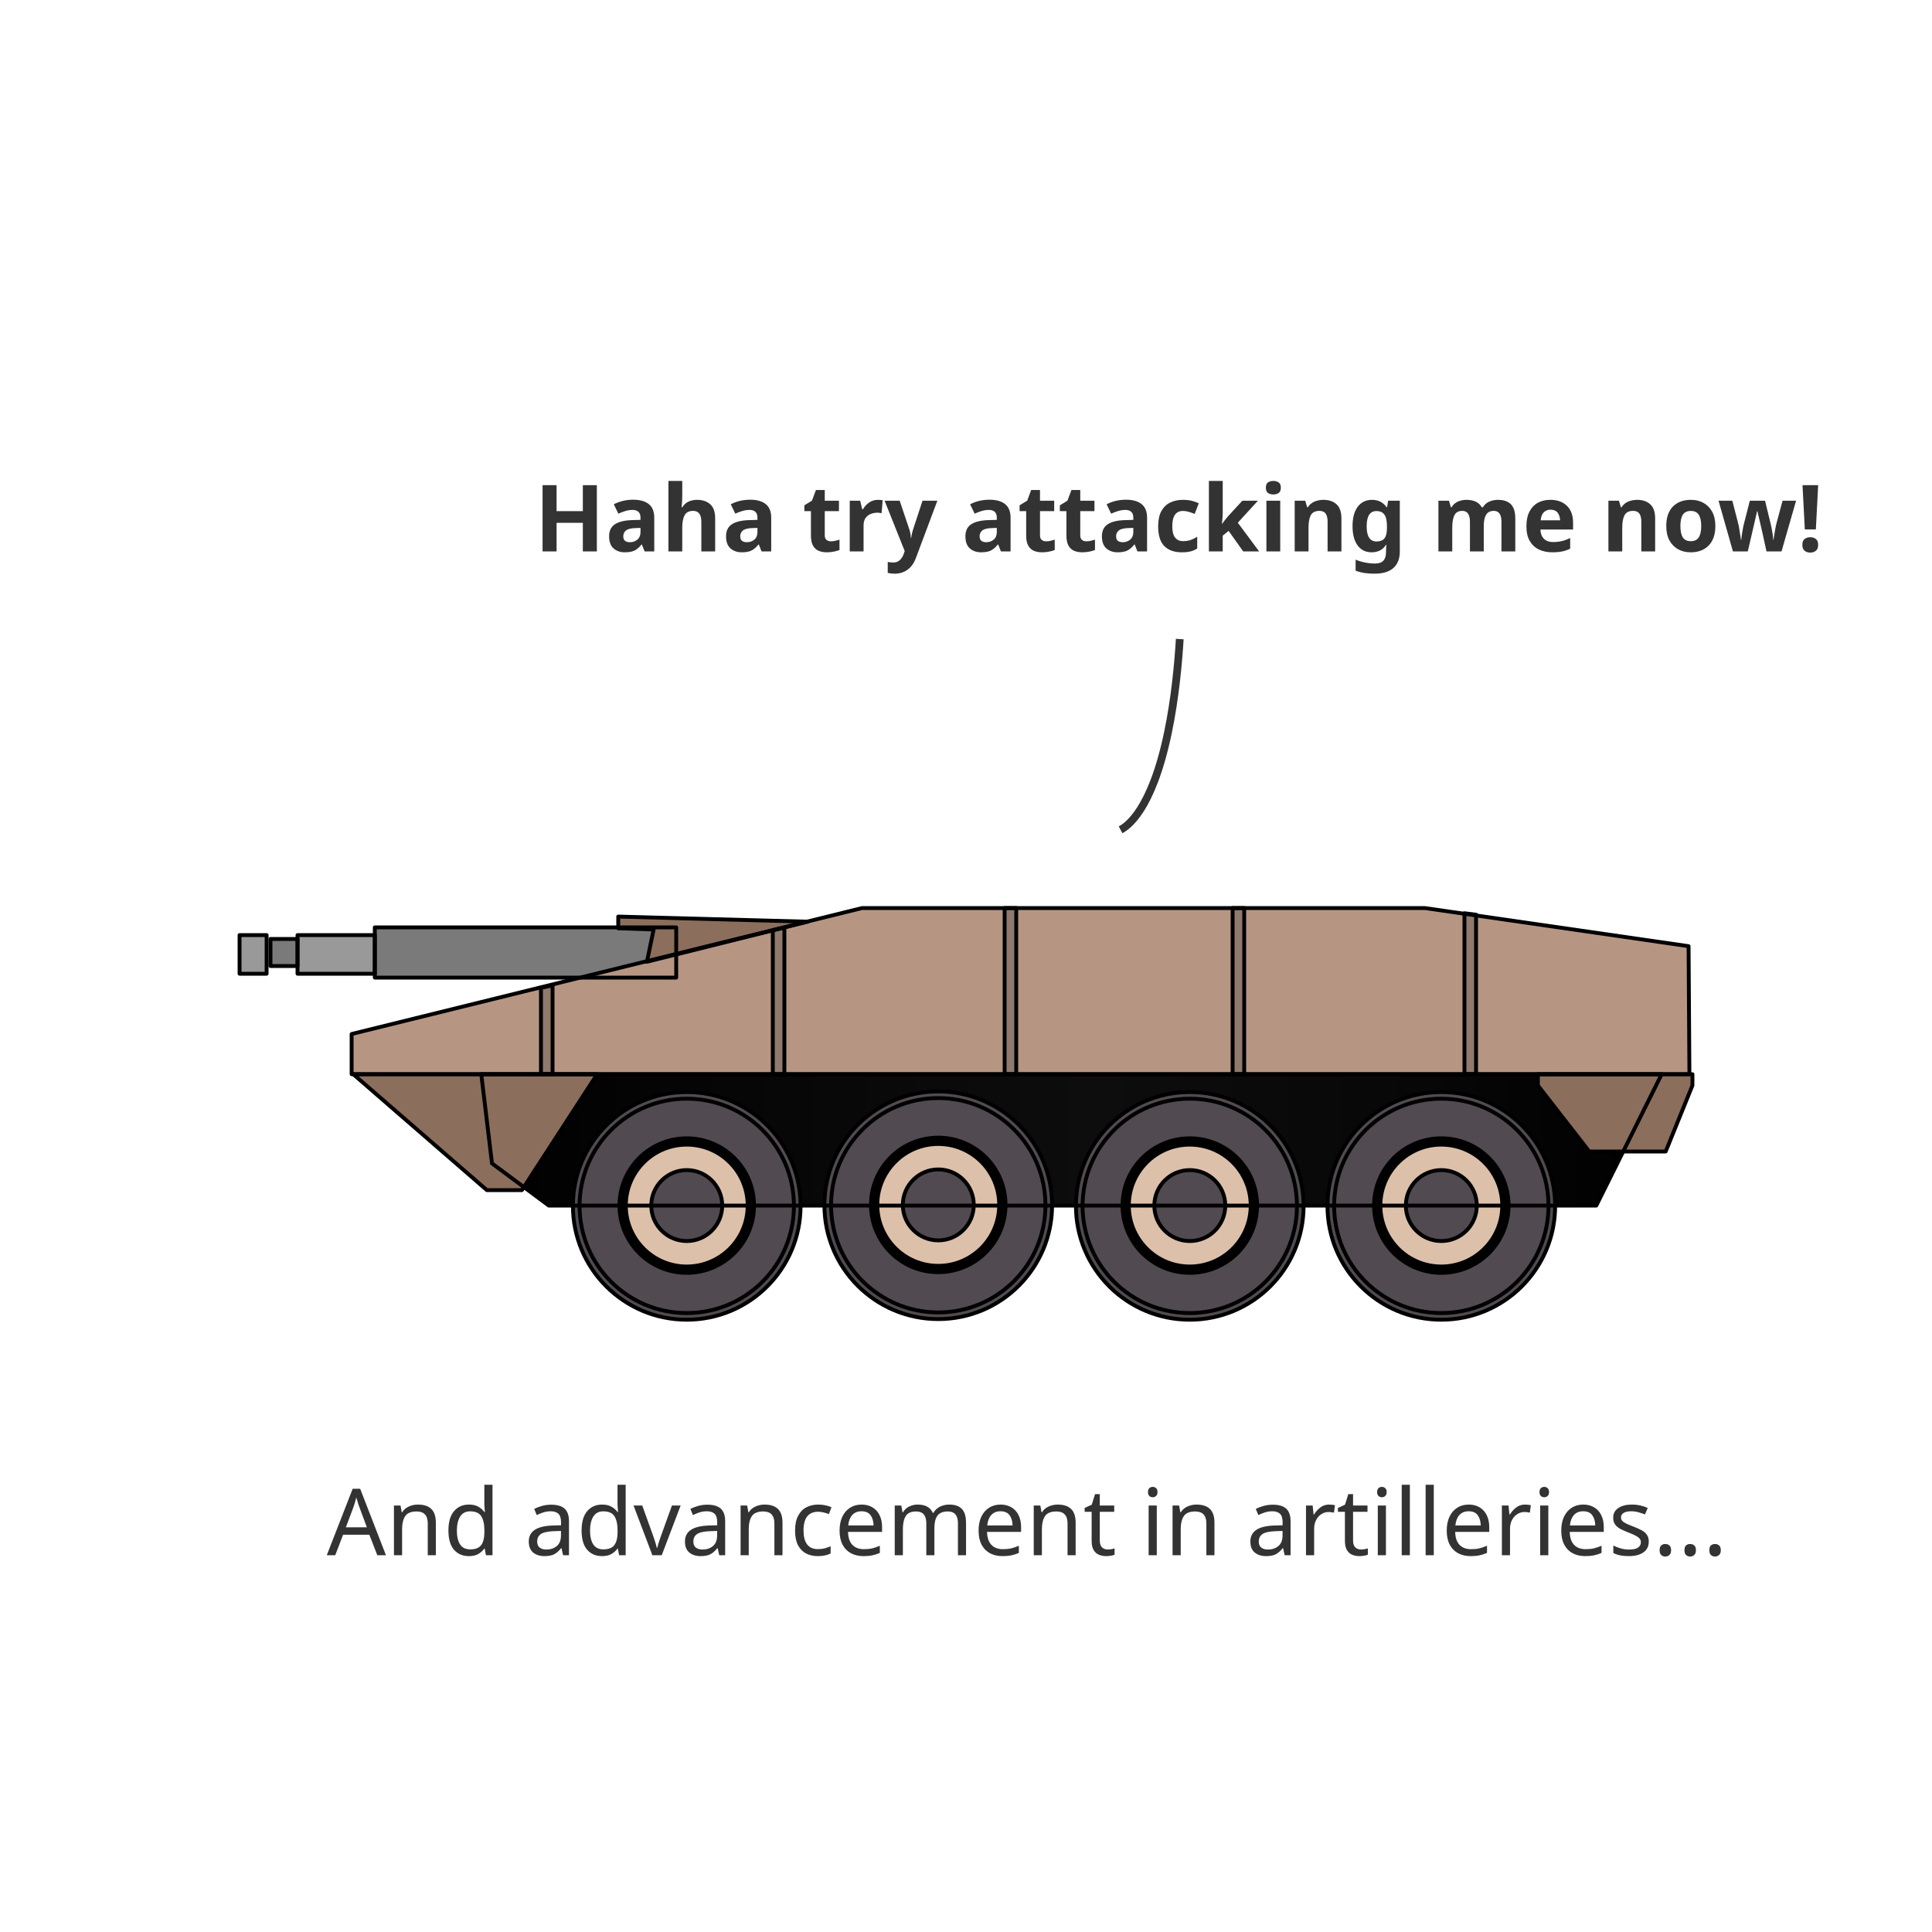
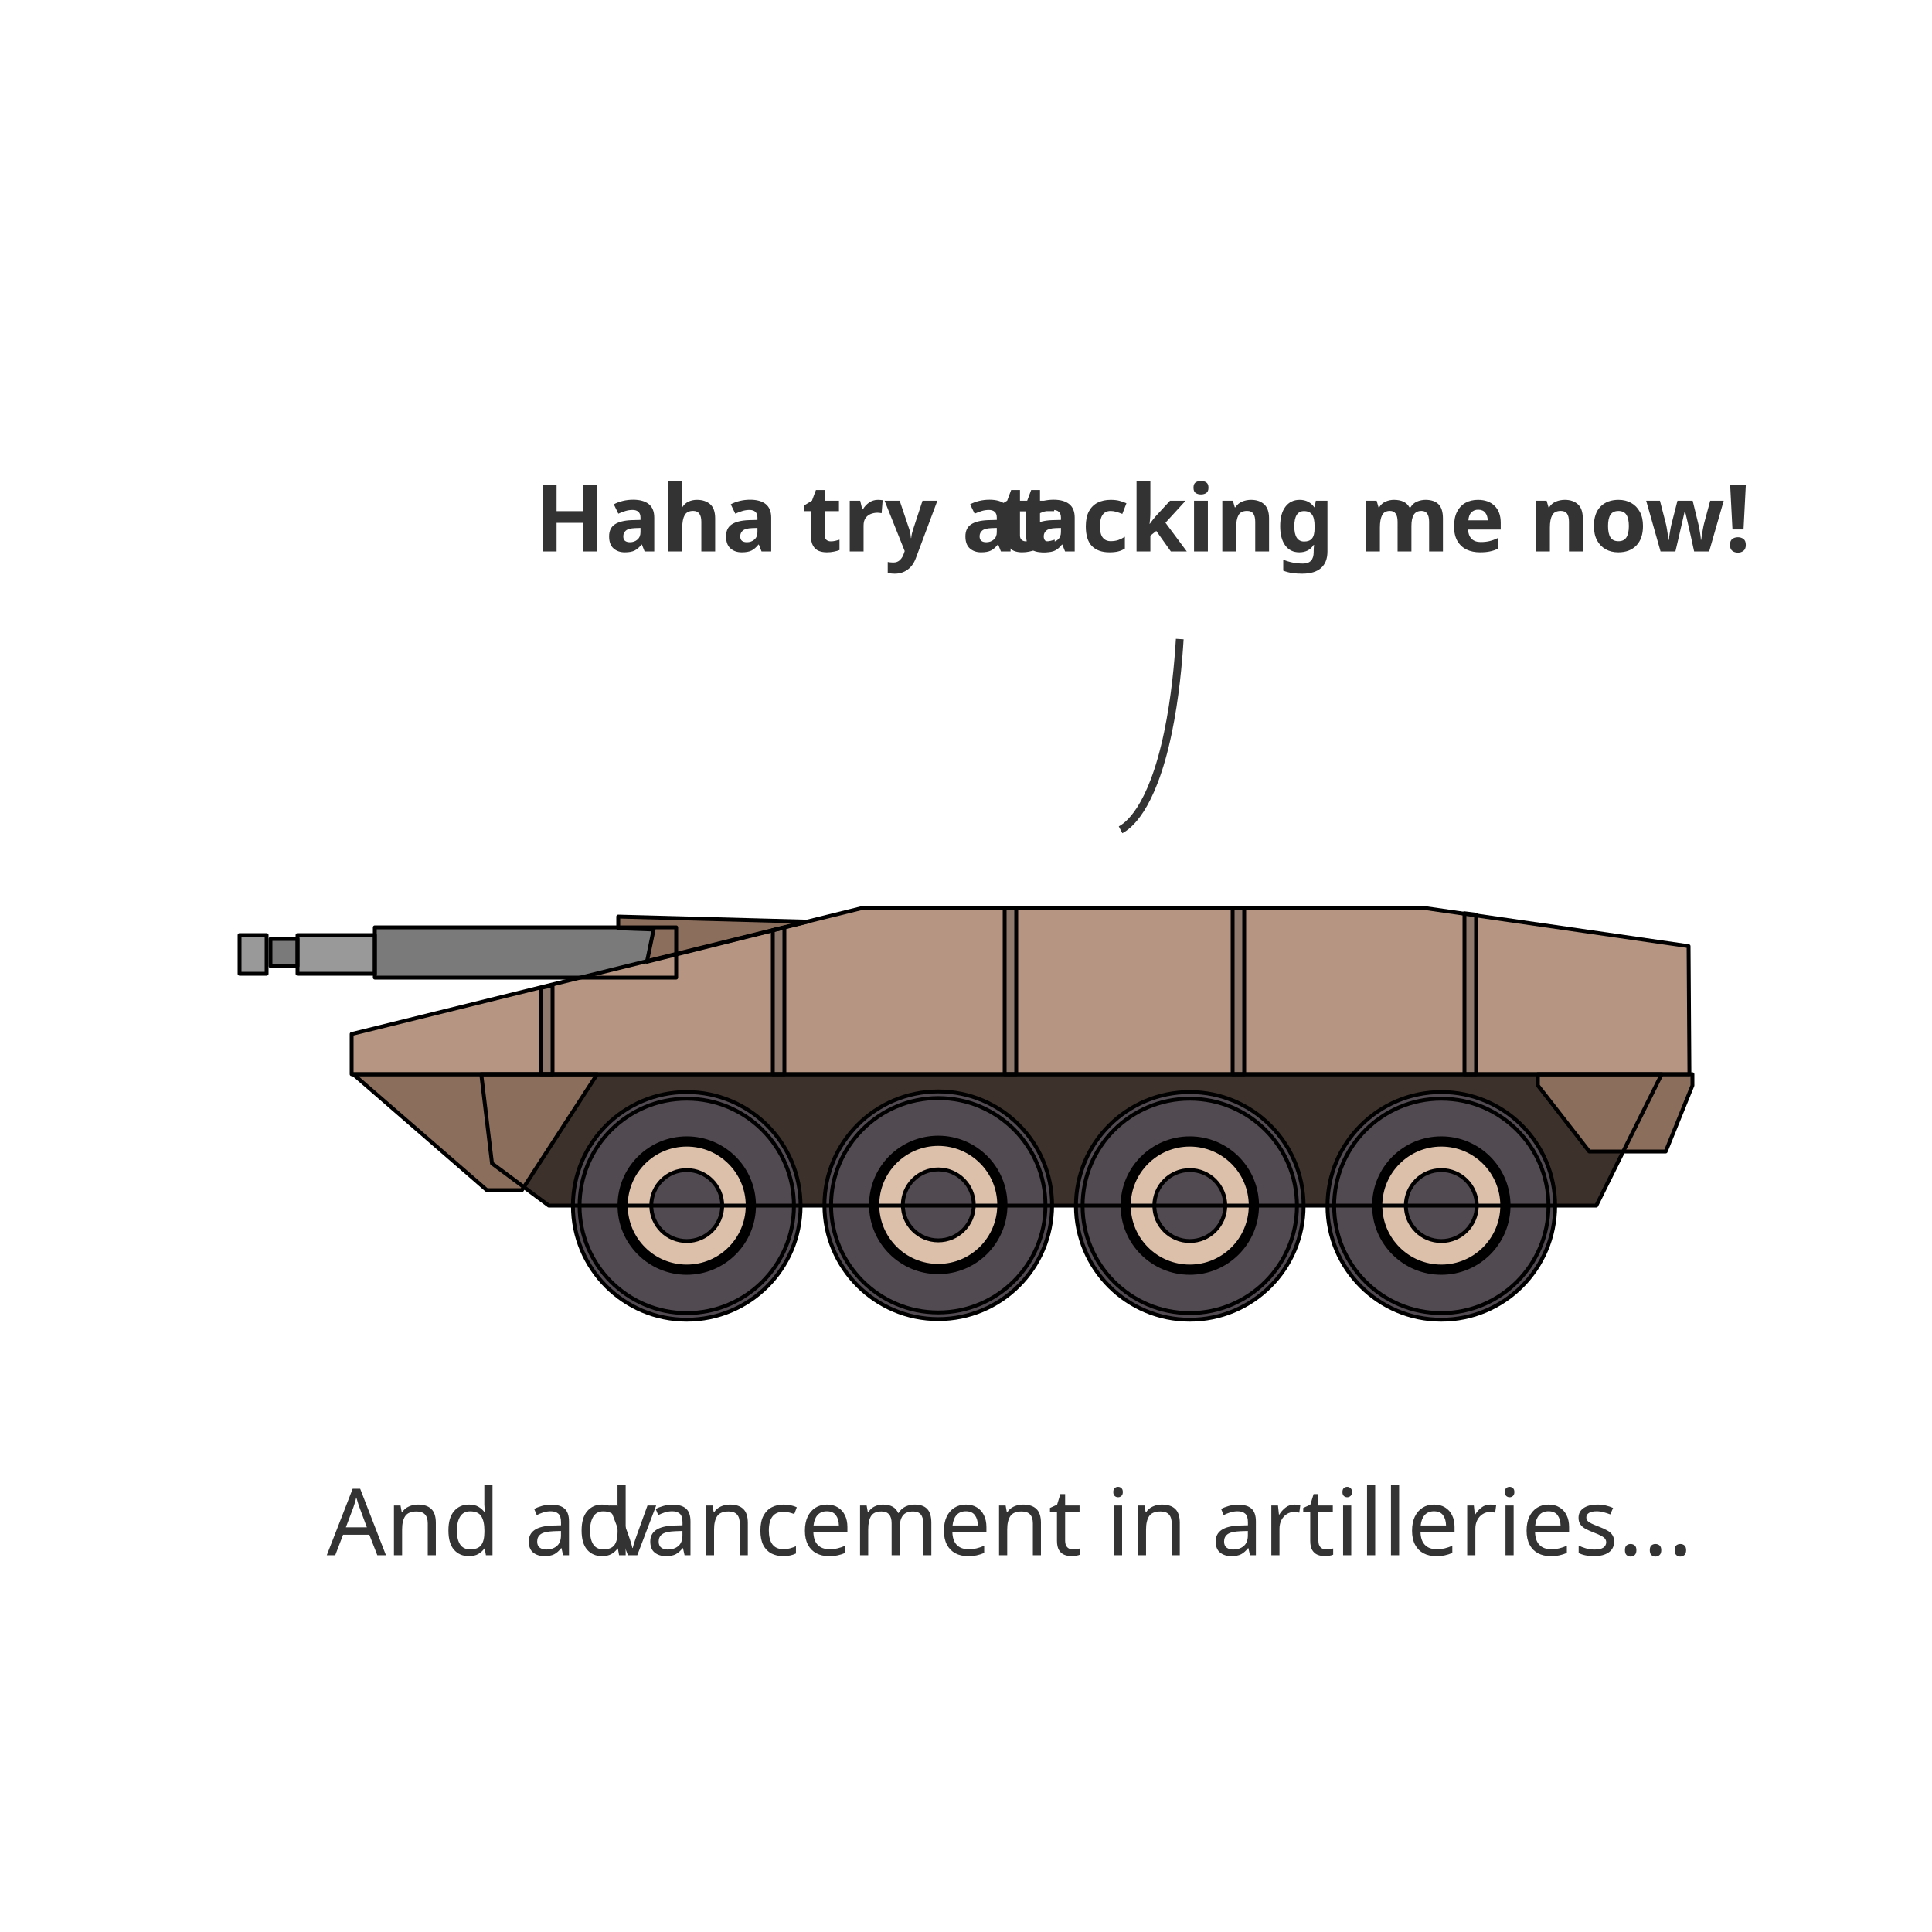
- <svg xmlns="http://www.w3.org/2000/svg" viewBox="0 0 500 500">
-   <defs>
-     <linearGradient id="uuid-d4bbb10f-58cf-4bf2-9b00-95b02aa61bc7" x1="124.55" y1="295" x2="430.04" y2="295" gradientUnits="userSpaceOnUse">
-       <stop offset="0" stop-color="#000" />
-       <stop offset=".13" stop-color="#040404" />
-       <stop offset=".52" stop-color="#0d0d0d" />
-       <stop offset=".8" stop-color="#070707" />
-       <stop offset="1" stop-color="#000" />
-     </linearGradient>
-   </defs>
+ <svg xmlns="http://www.w3.org/2000/svg" id="uuid-16a01669-cf0c-4992-9bac-3bd1f0a8168a" viewBox="0 0 500 500">
  <g isolation="isolate">
-     <g id="uuid-dfa3f68f-a307-424b-99b4-2a22da796b7c">
-       <text transform="translate(84.57 402.49)" fill="#333" font-family="ComicNeue-Regular, 'Comic Neue'" font-size="24">
-         <tspan x="0" y="0">And advancement in artilleries...</tspan>
-       </text>
-       <polygon points="127.33 301.09 142.02 312 413.12 312 430.04 278 124.55 278 127.33 301.09" fill="url(#uuid-d4bbb10f-58cf-4bf2-9b00-95b02aa61bc7)" />
+     <g id="uuid-c4ca1893-bedf-4d89-9b1e-54b9df1da2ef">
+       <g isolation="isolate">
+         <g isolation="isolate">
+           <text transform="translate(84.57 402.49)" fill="#333" font-family="ComicNeue-Regular, 'Comic Neue'" font-size="24" isolation="isolate">
+             <tspan x="0" y="0">And ad</tspan>
+           </text>
+           <text transform="translate(157.63 402.49)" fill="#333" font-family="ComicNeue-Regular, 'Comic Neue'" font-size="24" isolation="isolate" letter-spacing="-.02em">
+             <tspan x="0" y="0">v</tspan>
+           </text>
+           <text transform="translate(167.18 402.49)" fill="#333" font-family="ComicNeue-Regular, 'Comic Neue'" font-size="24" isolation="isolate">
+             <tspan x="0" y="0">ancement in artilleries...</tspan>
+           </text>
+         </g>
+       </g>
+       <polygon points="127.33 301.09 142.02 312 413.12 312 430.04 278 124.55 278 127.33 301.09" fill="#3d312b" />
      <circle cx="177.73" cy="312.08" r="29.46" fill="#514a50" />
-       <circle cx="177.73" cy="312.08" r="27.74" fill="#514a50" mix-blend-mode="multiply" opacity=".4" />
-       <path d="M160.32,312c0,9.61,7.79,17.41,17.41,17.41s17.41-7.79,17.41-17.41-7.79-17.41-17.41-17.41-17.41,7.79-17.41,17.41Z" fill="#424242" mix-blend-mode="multiply" opacity=".31" />
+       <circle cx="177.73" cy="312.08" r="27.74" fill="#514a50" isolation="isolate" mix-blend-mode="multiply" opacity=".4" />
+       <path d="M160.32,312c0,9.61,7.79,17.41,17.41,17.41s17.41-7.79,17.41-17.41-7.79-17.41-17.41-17.41-17.41,7.79-17.41,17.41Z" fill="#424242" isolation="isolate" mix-blend-mode="multiply" opacity=".31" />
      <circle cx="177.73" cy="312" r="16.54" fill="#514a50" />
      <path d="M161.96,312c0,8.71,7.06,15.77,15.77,15.77s15.77-7.06,15.77-15.77-7.06-15.77-15.77-15.77-15.77,7.06-15.77,15.77Z" fill="#dcc0aa" />
-       <path d="M168.55,312c0,5.07,4.11,9.18,9.18,9.18s9.18-4.11,9.18-9.18-4.11-9.18-9.18-9.18-9.18,4.11-9.18,9.18Z" fill="#514a50" />
+       <path d="M168.55,312c0,5.07,4.11,9.18,9.18,9.18s9.18-4.11,9.18-9.18-4.11-9.18-9.18-9.18-9.18,4.11-9.18,9.18h0Z" fill="#514a50" />
      <rect x="97" y="240" width="78" height="13" fill="#7a7a7a" />
      <rect x="77" y="242" width="20" height="10" fill="#999" />
      <rect x="70" y="243" width="7" height="7" fill="#7a7a7a" />
      <rect x="62" y="242" width="7" height="10" fill="#999" />
      <polygon points="223.11 235 368.7 235 437 244.87 437.22 278 91 278 91 267.6 223.11 235" fill="#b69683" />
      <polygon points="91.42 278 125.99 308 135.07 308 154.55 278 91.42 278" fill="#8c6e5c" />
      <polygon points="398 278 398 280.92 411.29 298 431.08 298 438 280.92 438 278 398 278" fill="#8c6e5c" />
      <polygon points="209.03 238.53 160 237.21 160 240.24 169.16 240.56 167.43 248.9 209.03 238.53" fill="#8c6e5c" />
-       <path d="M203,240.08v37.92h-3v-37.29l3-.64ZM140,255.65v22.35h3v-22.99l-3,.64ZM319,235v43h3v-43h-3ZM379,236.35v41.65h3v-41.28l-3-.37ZM260,235v43h3v-43h-3Z" fill="#424242" opacity=".34" />
+       <path d="M203,240.08v37.92h-3v-37.29l3-.64h0ZM140,255.65v22.35h3v-22.99l-3,.64ZM319,235v43h3v-43h-3ZM379,236.35v41.65h3v-41.28l-3-.37ZM260,235v43h3v-43h-3Z" fill="#424242" isolation="isolate" opacity=".34" />
      <circle cx="242.82" cy="311.92" r="29.46" fill="#514a50" />
-       <circle cx="242.82" cy="311.92" r="27.74" fill="#514a50" mix-blend-mode="multiply" opacity=".4" />
-       <path d="M225.41,311.83c0,9.61,7.79,17.41,17.41,17.41s17.41-7.79,17.41-17.41-7.79-17.41-17.41-17.41-17.41,7.79-17.41,17.41Z" fill="#424242" mix-blend-mode="multiply" opacity=".31" />
+       <circle cx="242.82" cy="311.92" r="27.74" fill="#514a50" isolation="isolate" mix-blend-mode="multiply" opacity=".4" />
+       <path d="M225.41,311.83c0,9.61,7.79,17.41,17.41,17.41s17.41-7.79,17.41-17.41-7.79-17.41-17.41-17.41-17.41,7.79-17.41,17.41Z" fill="#424242" isolation="isolate" mix-blend-mode="multiply" opacity=".31" />
      <circle cx="242.82" cy="311.83" r="16.54" fill="#514a50" />
-       <path d="M227.05,311.83c0,8.71,7.06,15.77,15.77,15.77s15.77-7.06,15.77-15.77-7.06-15.77-15.77-15.77-15.77,7.06-15.77,15.77Z" fill="#dcc0aa" />
+       <path d="M227.05,311.83c0,8.71,7.06,15.77,15.77,15.77s15.77-7.06,15.77-15.77-7.06-15.77-15.77-15.77-15.77,7.06-15.77,15.77h0Z" fill="#dcc0aa" />
      <path d="M233.65,311.83c0,5.07,4.11,9.18,9.18,9.18s9.18-4.11,9.18-9.18-4.11-9.18-9.18-9.18-9.18,4.11-9.18,9.18Z" fill="#514a50" />
      <circle cx="307.91" cy="312.08" r="29.46" fill="#514a50" />
-       <circle cx="307.91" cy="312.08" r="27.74" fill="#514a50" mix-blend-mode="multiply" opacity=".4" />
-       <path d="M290.51,312c0,9.61,7.79,17.41,17.41,17.41s17.41-7.79,17.41-17.41-7.79-17.41-17.41-17.41-17.41,7.79-17.41,17.41Z" fill="#424242" mix-blend-mode="multiply" opacity=".31" />
+       <circle cx="307.91" cy="312.08" r="27.74" fill="#514a50" isolation="isolate" mix-blend-mode="multiply" opacity=".4" />
+       <path d="M290.51,312c0,9.61,7.79,17.41,17.41,17.41s17.41-7.79,17.41-17.41-7.79-17.41-17.41-17.41-17.41,7.79-17.41,17.41Z" fill="#424242" isolation="isolate" mix-blend-mode="multiply" opacity=".31" />
      <circle cx="307.91" cy="312" r="16.54" fill="#514a50" />
      <path d="M292.14,312c0,8.71,7.06,15.77,15.77,15.77s15.77-7.06,15.77-15.77-7.06-15.77-15.77-15.77-15.77,7.06-15.77,15.77Z" fill="#dcc0aa" />
      <path d="M298.74,312c0,5.07,4.11,9.18,9.18,9.18s9.18-4.11,9.18-9.18-4.11-9.18-9.18-9.18-9.18,4.11-9.18,9.18Z" fill="#514a50" />
      <circle cx="373.01" cy="312.08" r="29.46" fill="#514a50" />
-       <circle cx="373.01" cy="312.08" r="27.74" fill="#514a50" mix-blend-mode="multiply" opacity=".4" />
-       <path d="M355.6,312c0,9.61,7.79,17.41,17.41,17.41s17.41-7.79,17.41-17.41-7.79-17.41-17.41-17.41-17.41,7.79-17.41,17.41Z" fill="#424242" mix-blend-mode="multiply" opacity=".31" />
+       <circle cx="373.01" cy="312.08" r="27.74" fill="#514a50" isolation="isolate" mix-blend-mode="multiply" opacity=".4" />
+       <path d="M355.6,312c0,9.61,7.79,17.41,17.41,17.41s17.41-7.79,17.41-17.41-7.79-17.41-17.41-17.41-17.41,7.79-17.41,17.41Z" fill="#424242" isolation="isolate" mix-blend-mode="multiply" opacity=".31" />
      <circle cx="373.01" cy="312" r="16.54" fill="#514a50" />
      <path d="M357.24,312c0,8.71,7.06,15.77,15.77,15.77s15.77-7.06,15.77-15.77-7.06-15.77-15.77-15.77-15.77,7.06-15.77,15.77Z" fill="#dcc0aa" />
      <path d="M363.83,312c0,5.07,4.11,9.18,9.18,9.18s9.18-4.11,9.18-9.18-4.11-9.18-9.18-9.18-9.18,4.11-9.18,9.18Z" fill="#514a50" />
      <polygon points="127.33 301.09 142.02 312 413.12 312 430.04 278 124.55 278 127.33 301.09" fill="none" stroke="#000" stroke-linecap="round" stroke-linejoin="round" />
      <circle cx="177.73" cy="312.08" r="29.46" fill="none" stroke="#000" stroke-linecap="round" stroke-linejoin="round" />
      <circle cx="177.73" cy="312.08" r="27.74" fill="none" stroke="#000" stroke-linecap="round" stroke-linejoin="round" />
      <path d="M160.32,312c0,9.61,7.79,17.41,17.41,17.41s17.41-7.79,17.41-17.41-7.79-17.41-17.41-17.41-17.41,7.79-17.41,17.41Z" fill="none" stroke="#000" stroke-linecap="round" stroke-linejoin="round" />
      <circle cx="177.73" cy="312" r="16.54" fill="none" stroke="#000" stroke-linecap="round" stroke-linejoin="round" />
      <path d="M161.96,312c0,8.71,7.06,15.77,15.77,15.77s15.77-7.06,15.77-15.77-7.06-15.77-15.77-15.77-15.77,7.06-15.77,15.77Z" fill="none" stroke="#000" stroke-linecap="round" stroke-linejoin="round" />
-       <path d="M168.55,312c0,5.07,4.11,9.18,9.18,9.18s9.18-4.11,9.18-9.18-4.11-9.18-9.18-9.18-9.18,4.11-9.18,9.18Z" fill="none" stroke="#000" stroke-linecap="round" stroke-linejoin="round" />
+       <path d="M168.55,312c0,5.07,4.11,9.18,9.18,9.18s9.18-4.11,9.18-9.18-4.11-9.18-9.18-9.18-9.18,4.11-9.18,9.18h0Z" fill="none" stroke="#000" stroke-linecap="round" stroke-linejoin="round" />
      <rect x="97" y="240" width="78" height="13" fill="none" stroke="#000" stroke-linecap="round" stroke-linejoin="round" />
      <rect x="77" y="242" width="20" height="10" fill="none" stroke="#000" stroke-linecap="round" stroke-linejoin="round" />
      <rect x="70" y="243" width="7" height="7" fill="none" stroke="#000" stroke-linecap="round" stroke-linejoin="round" />
      <rect x="62" y="242" width="7" height="10" fill="none" stroke="#000" stroke-linecap="round" stroke-linejoin="round" />
      <polygon points="223.11 235 368.7 235 437 244.87 437.22 278 91 278 91 267.6 223.11 235" fill="none" stroke="#000" stroke-linecap="round" stroke-linejoin="round" />
      <polygon points="91.42 278 125.99 308 135.07 308 154.55 278 91.42 278" fill="none" stroke="#000" stroke-linecap="round" stroke-linejoin="round" />
      <polygon points="398 278 398 280.92 411.29 298 431.08 298 438 280.92 438 278 398 278" fill="none" stroke="#000" stroke-linecap="round" stroke-linejoin="round" />
      <polygon points="209.03 238.53 160 237.21 160 240.24 169.16 240.56 167.43 248.9 209.03 238.53" fill="none" stroke="#000" stroke-linecap="round" stroke-linejoin="round" />
-       <path d="M203,240.08v37.92h-3v-37.29l3-.64ZM140,255.65v22.35h3v-22.99l-3,.64ZM319,235v43h3v-43h-3ZM379,236.35v41.65h3v-41.28l-3-.37ZM260,235v43h3v-43h-3Z" fill="none" stroke="#000" stroke-linecap="round" stroke-linejoin="round" />
+       <path d="M203,240.08v37.92h-3v-37.29l3-.64h0ZM140,255.65v22.35h3v-22.99l-3,.64ZM319,235v43h3v-43h-3ZM379,236.35v41.65h3v-41.28l-3-.37ZM260,235v43h3v-43h-3Z" fill="none" stroke="#000" stroke-linecap="round" stroke-linejoin="round" />
      <circle cx="242.82" cy="311.92" r="29.46" fill="none" stroke="#000" stroke-linecap="round" stroke-linejoin="round" />
      <circle cx="242.82" cy="311.92" r="27.74" fill="none" stroke="#000" stroke-linecap="round" stroke-linejoin="round" />
      <path d="M225.41,311.83c0,9.61,7.79,17.41,17.41,17.41s17.41-7.79,17.41-17.41-7.79-17.41-17.41-17.41-17.41,7.79-17.41,17.41Z" fill="none" stroke="#000" stroke-linecap="round" stroke-linejoin="round" />
      <circle cx="242.82" cy="311.83" r="16.54" fill="none" stroke="#000" stroke-linecap="round" stroke-linejoin="round" />
-       <path d="M227.05,311.83c0,8.71,7.06,15.77,15.77,15.77s15.77-7.06,15.77-15.77-7.06-15.77-15.77-15.77-15.77,7.06-15.77,15.77Z" fill="none" stroke="#000" stroke-linecap="round" stroke-linejoin="round" />
+       <path d="M227.05,311.83c0,8.71,7.06,15.77,15.77,15.77s15.77-7.06,15.77-15.77-7.06-15.77-15.77-15.77-15.77,7.06-15.77,15.77h0Z" fill="none" stroke="#000" stroke-linecap="round" stroke-linejoin="round" />
      <path d="M233.65,311.83c0,5.07,4.11,9.18,9.18,9.18s9.18-4.11,9.18-9.18-4.11-9.18-9.18-9.18-9.18,4.11-9.18,9.18Z" fill="none" stroke="#000" stroke-linecap="round" stroke-linejoin="round" />
      <circle cx="307.91" cy="312.08" r="29.46" fill="none" stroke="#000" stroke-linecap="round" stroke-linejoin="round" />
      <circle cx="307.91" cy="312.08" r="27.74" fill="none" stroke="#000" stroke-linecap="round" stroke-linejoin="round" />
      <path d="M290.51,312c0,9.61,7.79,17.41,17.41,17.41s17.41-7.79,17.41-17.41-7.79-17.41-17.41-17.41-17.41,7.79-17.41,17.41Z" fill="none" stroke="#000" stroke-linecap="round" stroke-linejoin="round" />
      <circle cx="307.91" cy="312" r="16.54" fill="none" stroke="#000" stroke-linecap="round" stroke-linejoin="round" />
      <path d="M292.14,312c0,8.71,7.06,15.77,15.77,15.77s15.77-7.06,15.77-15.77-7.06-15.77-15.77-15.77-15.77,7.06-15.77,15.77Z" fill="none" stroke="#000" stroke-linecap="round" stroke-linejoin="round" />
      <path d="M298.74,312c0,5.07,4.11,9.18,9.18,9.18s9.18-4.11,9.18-9.18-4.11-9.18-9.18-9.18-9.18,4.11-9.18,9.18Z" fill="none" stroke="#000" stroke-linecap="round" stroke-linejoin="round" />
      <circle cx="373.01" cy="312.08" r="29.46" fill="none" stroke="#000" stroke-linecap="round" stroke-linejoin="round" />
      <circle cx="373.01" cy="312.08" r="27.74" fill="none" stroke="#000" stroke-linecap="round" stroke-linejoin="round" />
      <path d="M355.6,312c0,9.61,7.79,17.41,17.41,17.41s17.41-7.79,17.41-17.41-7.79-17.41-17.41-17.41-17.41,7.79-17.41,17.41Z" fill="none" stroke="#000" stroke-linecap="round" stroke-linejoin="round" />
      <circle cx="373.01" cy="312" r="16.54" fill="none" stroke="#000" stroke-linecap="round" stroke-linejoin="round" />
      <path d="M357.24,312c0,8.71,7.06,15.77,15.77,15.77s15.77-7.06,15.77-15.77-7.06-15.77-15.77-15.77-15.77,7.06-15.77,15.77Z" fill="none" stroke="#000" stroke-linecap="round" stroke-linejoin="round" />
      <path d="M363.83,312c0,5.07,4.11,9.18,9.18,9.18s9.18-4.11,9.18-9.18-4.11-9.18-9.18-9.18-9.18,4.11-9.18,9.18Z" fill="none" stroke="#000" stroke-linecap="round" stroke-linejoin="round" />
      <path d="M290,214.75c1.6-.84,8.03-4.87,12.26-25.14,1.88-9,2.69-18.09,3.06-24.22" fill="none" stroke="#333" stroke-miterlimit="10" stroke-width="2" />
-       <text transform="translate(138.26 142.7)" fill="#333" font-family="ComicNeue-Bold, 'Comic Neue'" font-size="24" font-weight="700">
-         <tspan x="0" y="0">Haha try attacking me now!</tspan>
-       </text>
+       <g isolation="isolate">
+         <g isolation="isolate">
+           <text transform="translate(138.26 142.7)" fill="#333" font-family="ComicNeue-Bold, 'Comic Neue'" font-size="24" font-weight="700" isolation="isolate">
+             <tspan x="0" y="0">Haha try at</tspan>
+           </text>
+           <text transform="translate(258.14 142.7)" fill="#333" font-family="ComicNeue-Bold, 'Comic Neue'" font-size="24" font-weight="700" isolation="isolate" letter-spacing="-.02em">
+             <tspan x="0" y="0">t</tspan>
+           </text>
+           <text transform="translate(265.43 142.7)" fill="#333" font-family="ComicNeue-Bold, 'Comic Neue'" font-size="24" font-weight="700" isolation="isolate">
+             <tspan x="0" y="0">acking me now!</tspan>
+           </text>
+         </g>
+       </g>
    </g>
  </g>
</svg>
